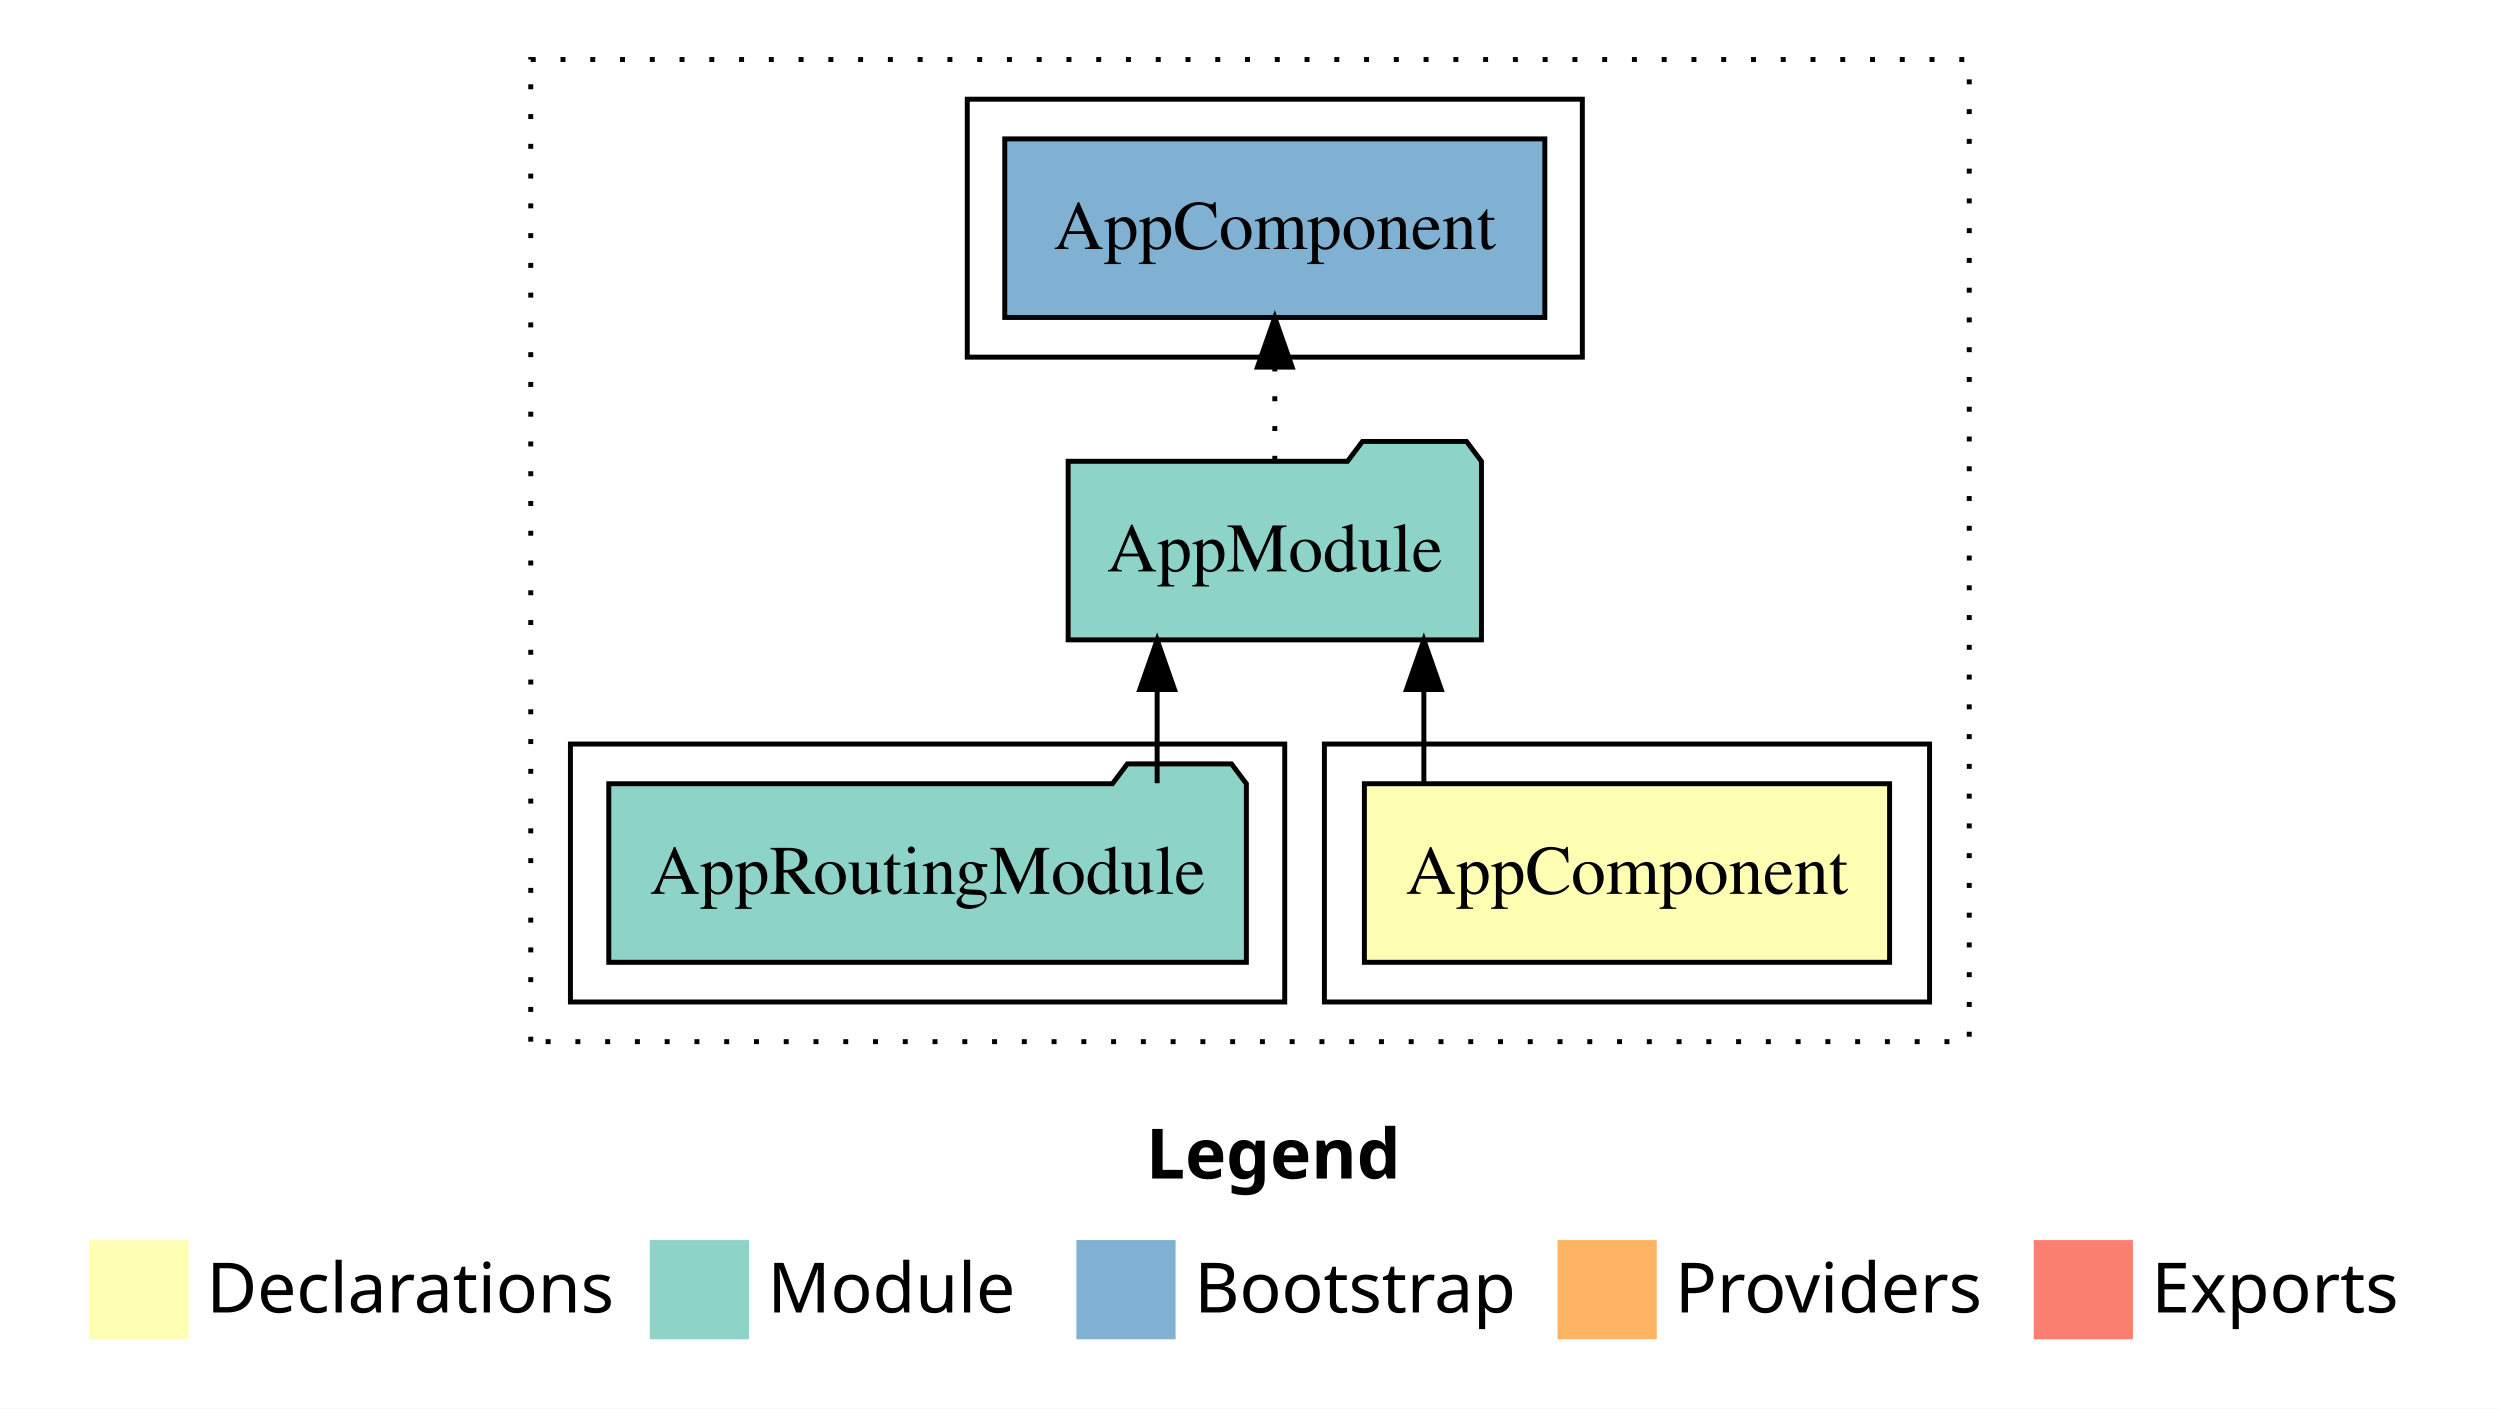
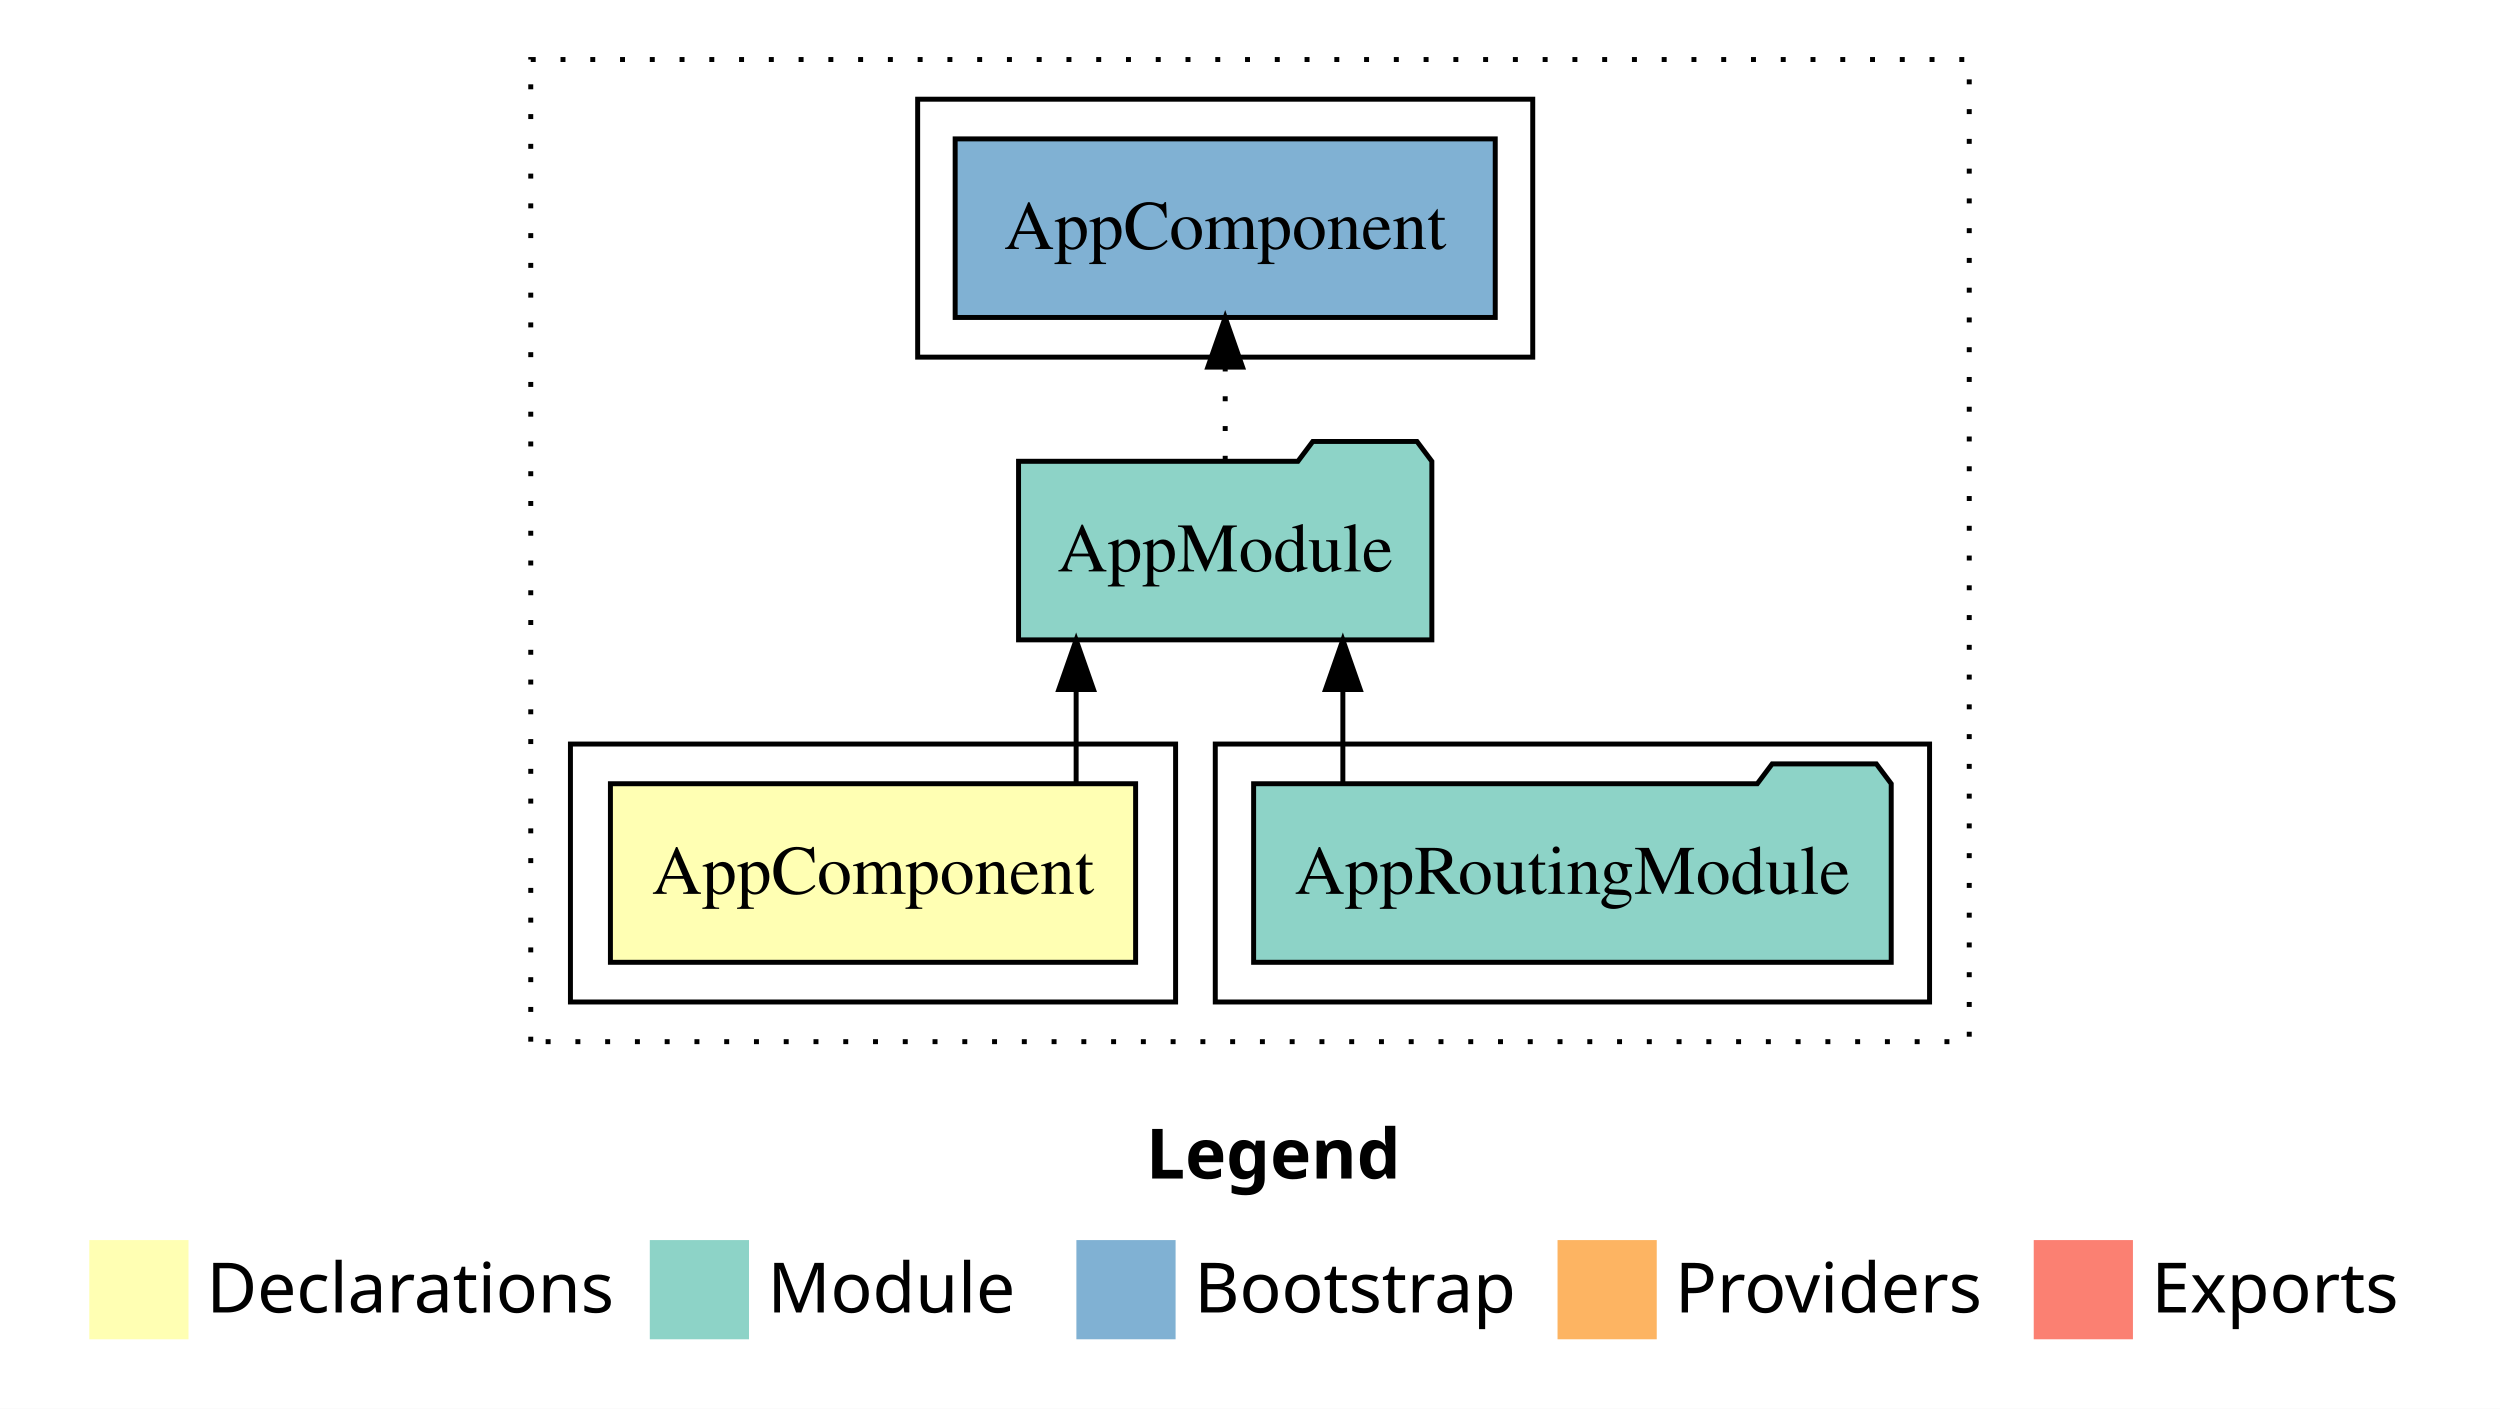
<svg xmlns="http://www.w3.org/2000/svg" width="504pt" height="284pt" viewBox="0.00 0.00 504.00 284.00">
  <g id="graph0" class="graph" transform="scale(1 1) rotate(0) translate(4 280)">
    <polygon fill="white" stroke="transparent" points="-4,4 -4,-280 500,-280 500,4 -4,4" />
    <text text-anchor="start" x="227.01" y="-42.4" font-family="sans-serif" font-weight="bold" font-size="14.00">Legend</text>
    <polygon fill="#ffffb3" stroke="transparent" points="14,-10 14,-30 34,-30 34,-10 14,-10" />
    <text text-anchor="start" x="37.63" y="-15.4" font-family="sans-serif" font-size="14.00">  Declarations</text>
    <polygon fill="#8dd3c7" stroke="transparent" points="127,-10 127,-30 147,-30 147,-10 127,-10" />
    <text text-anchor="start" x="150.73" y="-15.4" font-family="sans-serif" font-size="14.00">  Module</text>
    <polygon fill="#80b1d3" stroke="transparent" points="213,-10 213,-30 233,-30 233,-10 213,-10" />
    <text text-anchor="start" x="236.78" y="-15.4" font-family="sans-serif" font-size="14.00">  Bootstrap</text>
    <polygon fill="#fdb462" stroke="transparent" points="310,-10 310,-30 330,-30 330,-10 310,-10" />
    <text text-anchor="start" x="333.67" y="-15.4" font-family="sans-serif" font-size="14.00">  Providers</text>
    <polygon fill="#fb8072" stroke="transparent" points="406,-10 406,-30 426,-30 426,-10 406,-10" />
    <text text-anchor="start" x="429.73" y="-15.4" font-family="sans-serif" font-size="14.00">  Exports</text>
    <g id="clust1" class="cluster">
      <polygon fill="none" stroke="black" stroke-dasharray="1,5" points="103,-70 103,-268 393,-268 393,-70 103,-70" />
    </g>
-     <g id="clust2" class="cluster">
-       <polygon fill="none" stroke="black" points="263,-78 263,-130 385,-130 385,-78 263,-78" />
-     </g>
    <g id="clust4" class="cluster">
-       <polygon fill="none" stroke="black" points="111,-78 111,-130 255,-130 255,-78 111,-78" />
+       <polygon fill="none" stroke="black" points="241,-78 241,-130 385,-130 385,-78 241,-78" />
    </g>
    <g id="clust6" class="cluster">
-       <polygon fill="none" stroke="black" points="191,-208 191,-260 315,-260 315,-208 191,-208" />
+       <polygon fill="none" stroke="black" points="181,-208 181,-260 305,-260 305,-208 181,-208" />
+     </g>
+     <g id="clust2" class="cluster">
+       <polygon fill="none" stroke="black" points="111,-78 111,-130 233,-130 233,-78 111,-78" />
    </g>
    <g id="node1" class="node">
-       <polygon fill="#ffffb3" stroke="black" points="376.94,-122 271.06,-122 271.06,-86 376.94,-86 376.94,-122" />
-       <text text-anchor="middle" x="324" y="-99.8" font-family="Times,serif" font-size="14.00">AppComponent</text>
+       <polygon fill="#ffffb3" stroke="black" points="224.94,-122 119.06,-122 119.06,-86 224.94,-86 224.94,-122" />
+       <text text-anchor="middle" x="172" y="-99.8" font-family="Times,serif" font-size="14.00">AppComponent</text>
    </g>
    <g id="node2" class="node">
-       <polygon fill="#8dd3c7" stroke="black" points="294.66,-187 291.66,-191 270.66,-191 267.66,-187 211.34,-187 211.34,-151 294.66,-151 294.66,-187" />
-       <text text-anchor="middle" x="253" y="-164.8" font-family="Times,serif" font-size="14.00">AppModule</text>
+       <polygon fill="#8dd3c7" stroke="black" points="284.66,-187 281.66,-191 260.66,-191 257.66,-187 201.34,-187 201.34,-151 284.66,-151 284.66,-187" />
+       <text text-anchor="middle" x="243" y="-164.8" font-family="Times,serif" font-size="14.00">AppModule</text>
    </g>
    <g id="edge1" class="edge">
-       <path fill="none" stroke="black" d="M283.05,-122.11C283.05,-122.11 283.05,-140.99 283.05,-140.99" />
-       <polygon fill="black" stroke="black" points="279.55,-140.99 283.05,-150.99 286.55,-140.99 279.55,-140.99" />
+       <path fill="none" stroke="black" d="M212.95,-122.11C212.95,-122.11 212.95,-140.99 212.95,-140.99" />
+       <polygon fill="black" stroke="black" points="209.45,-140.99 212.95,-150.99 216.45,-140.99 209.45,-140.99" />
    </g>
    <g id="node4" class="node">
-       <polygon fill="#80b1d3" stroke="black" points="307.44,-252 198.56,-252 198.56,-216 307.44,-216 307.44,-252" />
-       <text text-anchor="middle" x="253" y="-229.8" font-family="Times,serif" font-size="14.00">AppComponent </text>
+       <polygon fill="#80b1d3" stroke="black" points="297.44,-252 188.56,-252 188.56,-216 297.44,-216 297.44,-252" />
+       <text text-anchor="middle" x="243" y="-229.8" font-family="Times,serif" font-size="14.00">AppComponent </text>
    </g>
    <g id="edge3" class="edge">
-       <path fill="none" stroke="black" stroke-dasharray="1,5" d="M253,-187.11C253,-187.11 253,-205.99 253,-205.99" />
-       <polygon fill="black" stroke="black" points="249.5,-205.99 253,-215.99 256.5,-205.99 249.5,-205.99" />
+       <path fill="none" stroke="black" stroke-dasharray="1,5" d="M243,-187.11C243,-187.11 243,-205.99 243,-205.99" />
+       <polygon fill="black" stroke="black" points="239.5,-205.99 243,-215.99 246.5,-205.99 239.5,-205.99" />
    </g>
    <g id="node3" class="node">
-       <polygon fill="#8dd3c7" stroke="black" points="247.27,-122 244.27,-126 223.27,-126 220.27,-122 118.73,-122 118.73,-86 247.27,-86 247.27,-122" />
-       <text text-anchor="middle" x="183" y="-99.8" font-family="Times,serif" font-size="14.00">AppRoutingModule</text>
+       <polygon fill="#8dd3c7" stroke="black" points="377.27,-122 374.27,-126 353.27,-126 350.27,-122 248.73,-122 248.73,-86 377.27,-86 377.27,-122" />
+       <text text-anchor="middle" x="313" y="-99.8" font-family="Times,serif" font-size="14.00">AppRoutingModule</text>
    </g>
    <g id="edge2" class="edge">
-       <path fill="none" stroke="black" d="M229.28,-122.11C229.28,-122.11 229.28,-140.99 229.28,-140.99" />
-       <polygon fill="black" stroke="black" points="225.78,-140.99 229.28,-150.99 232.78,-140.99 225.78,-140.99" />
+       <path fill="none" stroke="black" d="M266.72,-122.11C266.72,-122.11 266.72,-140.99 266.72,-140.99" />
+       <polygon fill="black" stroke="black" points="263.22,-140.99 266.72,-150.99 270.22,-140.99 263.22,-140.99" />
    </g>
  </g>
</svg>
